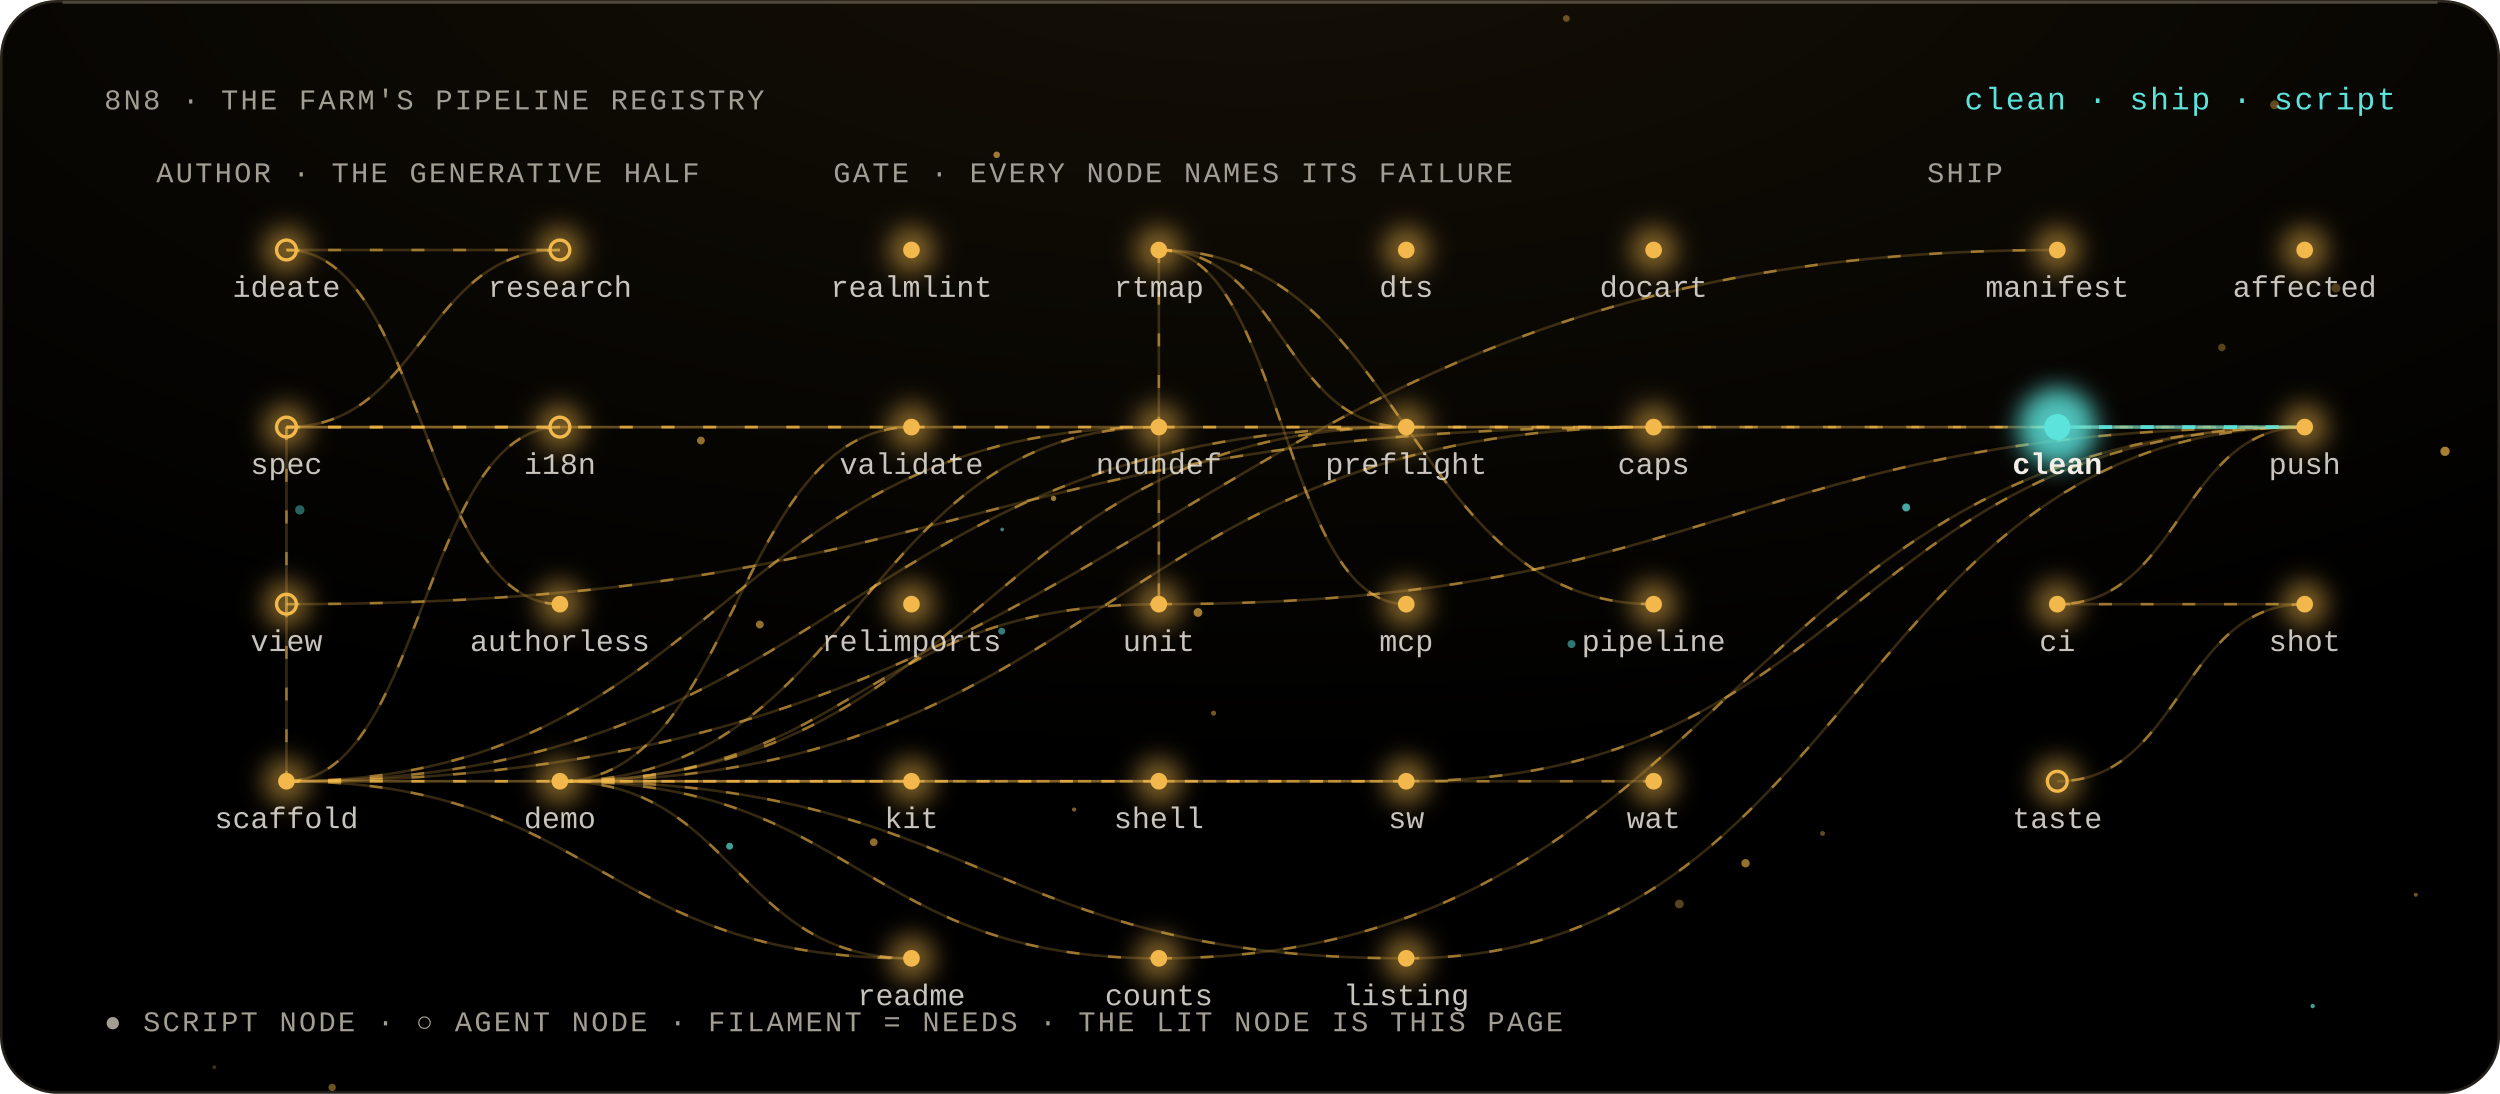
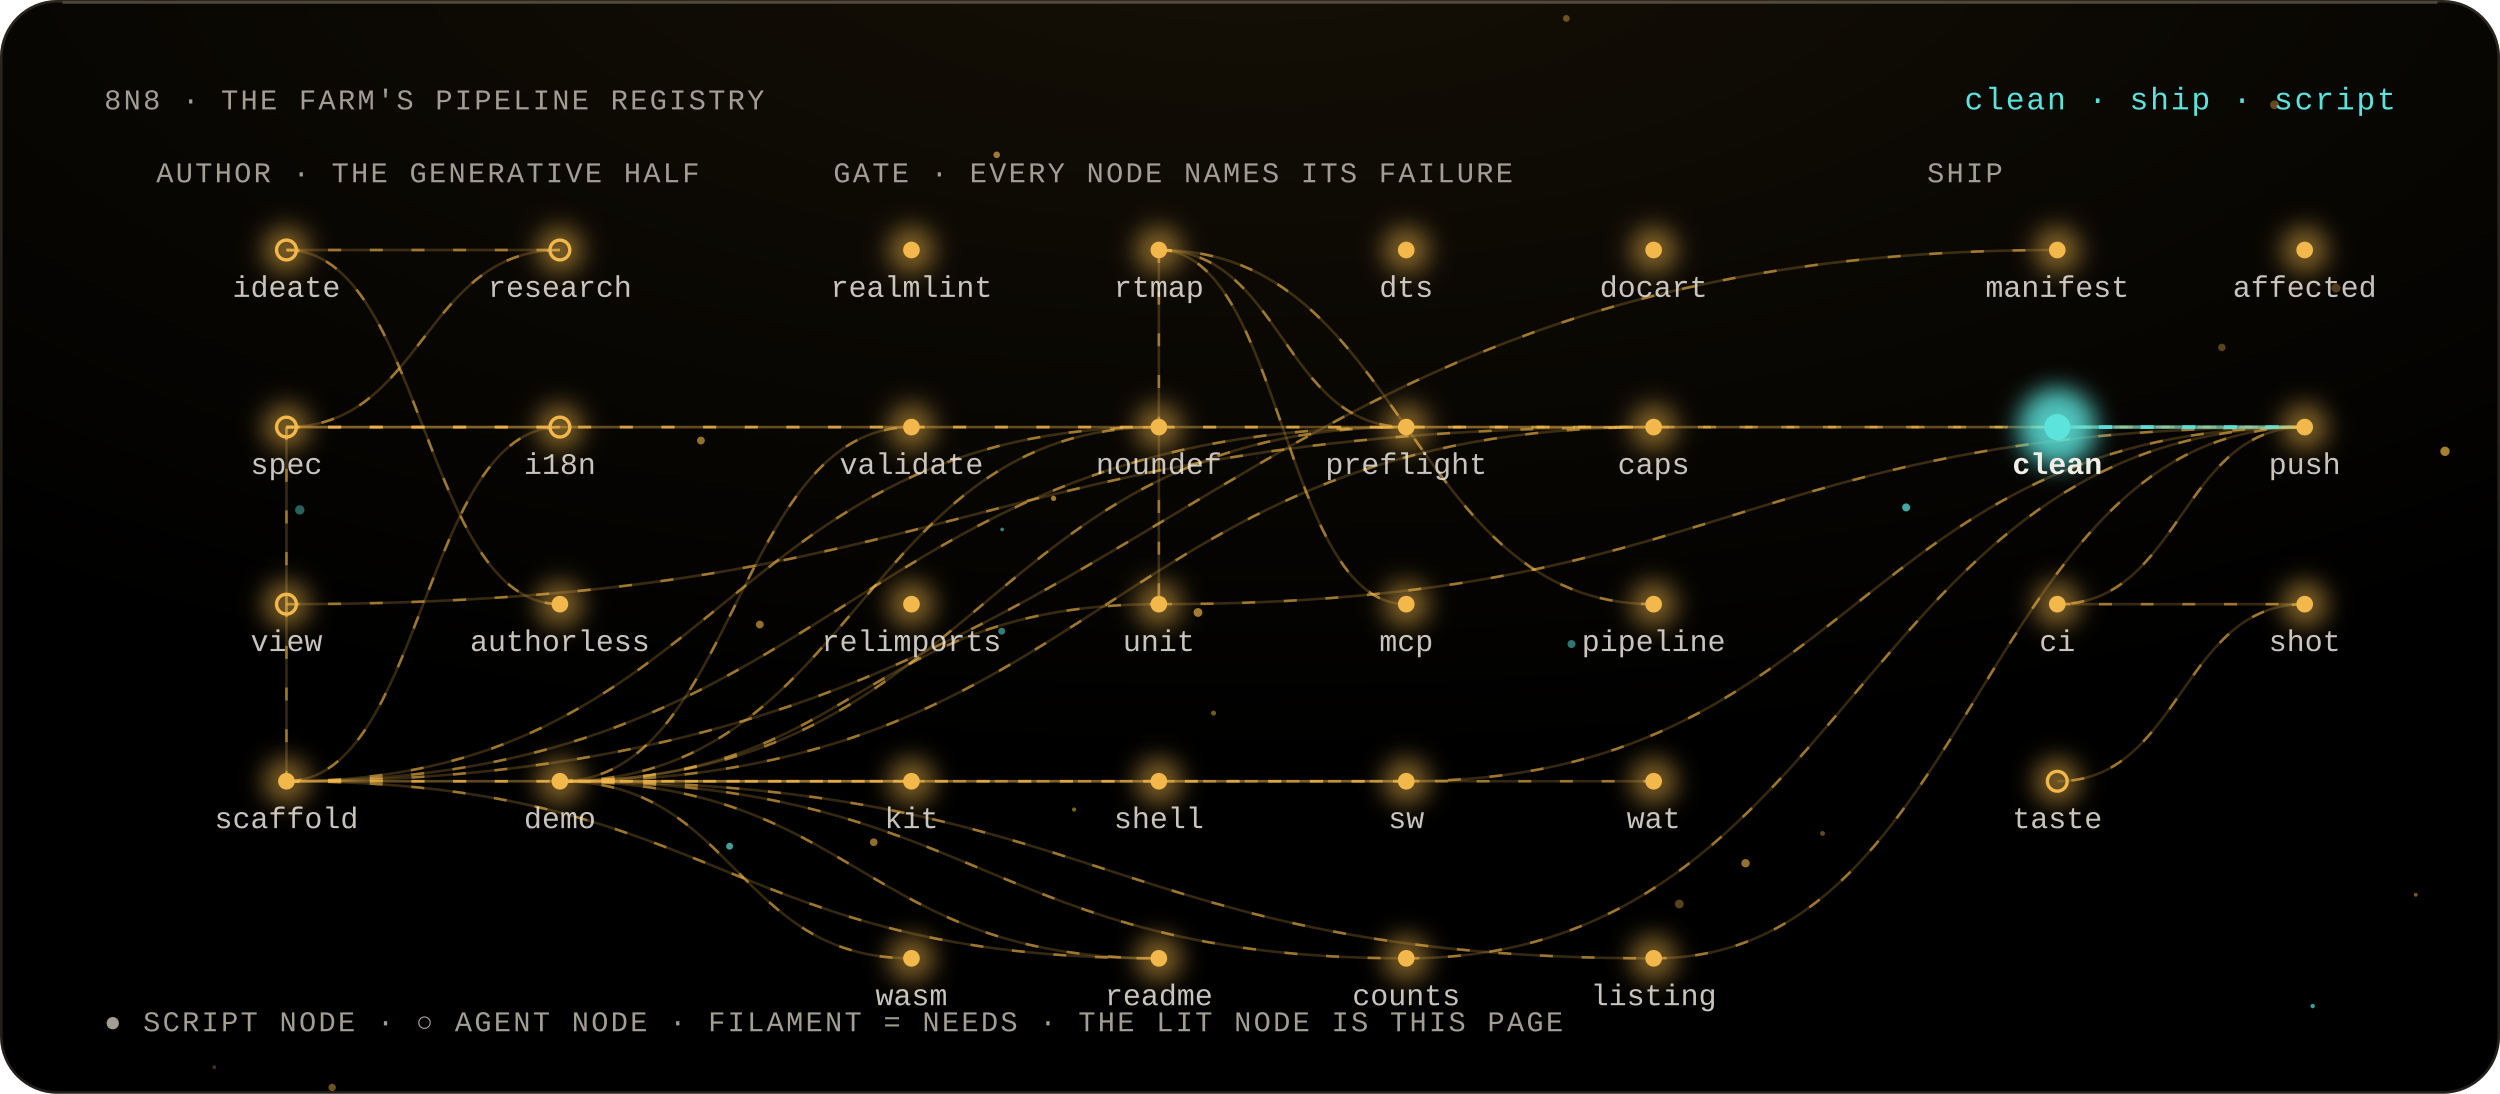
<svg xmlns="http://www.w3.org/2000/svg" viewBox="0 0 960 420" width="960" height="420" role="img" aria-labelledby="t">
  <style>
  text { font-family: 'Geist Mono', ui-monospace, 'Liberation Mono', Menlo, monospace; fill: #F2EEE6; }
  .m { fill: #A39E94; font-size: 11px; letter-spacing: .08em; }
  .l { font-size: 11.5px; }
  .h { font-size: 12px; fill: #5CE4DC; letter-spacing: .06em; }
  .flow { stroke-dasharray: 5 11; animation: flow 3s linear infinite; }
  @keyframes flow { to { stroke-dashoffset: -32; } }
  .breathe { animation: breathe 4.2s ease-in-out infinite; }
  @keyframes breathe { 50% { opacity: .38; } }
  .beat { animation: beat 2.6s ease-in-out infinite; transform-box: fill-box; transform-origin: center; }
  @keyframes beat { 50% { opacity: .55; transform: scale(1.35); } }
  .spin { transform-box: fill-box; transform-origin: center; animation: spin 48s linear infinite; }
  .spin-r { transform-box: fill-box; transform-origin: center; animation: spin 64s linear infinite reverse; }
  @keyframes spin { to { transform: rotate(360deg); } }
  @media (prefers-reduced-motion: reduce) { * { animation: none !important; } }
</style>
  <defs>
    <filter id="bloom" x="-80%" y="-80%" width="260%" height="260%">
      <feGaussianBlur stdDeviation="4.5" />
    </filter>
    <filter id="soft" x="-30%" y="-30%" width="160%" height="160%">
      <feGaussianBlur stdDeviation="1.4" />
    </filter>
    <radialGradient id="key" cx="50%" cy="-10%" r="80%">
      <stop offset="0" stop-color="#F2B84B" stop-opacity=".09" />
      <stop offset="1" stop-color="#F2B84B" stop-opacity="0" />
    </radialGradient>
    <linearGradient id="pair" x1="0" x2="1">
      <stop offset="0" stop-color="#F2B84B" />
      <stop offset="1" stop-color="#5CE4DC" />
    </linearGradient>
  </defs>
  <rect width="960" height="420" rx="22" fill="#000" />
  <rect width="960" height="420" rx="22" fill="url(#key)" />
  <rect x=".5" y=".5" width="959" height="419" rx="21.5" fill="none" stroke="rgba(255,232,196,.14)" />
  <path d="M 24 1 H 936" stroke="rgba(255,238,208,.22)" stroke-width="1" />
  <g>
    <circle cx="644.86" cy="347.13" r="1.69" fill="#F2B84B" opacity="0.36" class="breathe" style="animation-delay:-2.26s" />
    <circle cx="897" cy="110.63" r="1.74" fill="#F2B84B" opacity="0.32" class="breathe" style="animation-delay:-2.49s" />
    <circle cx="466.01" cy="273.85" r="0.98" fill="#F2B84B" opacity="0.47" class="breathe" style="animation-delay:-0.6s" />
    <circle cx="938.88" cy="173.31" r="1.79" fill="#F2B84B" opacity="0.68" class="breathe" style="animation-delay:-3.36s" />
    <circle cx="888.06" cy="386.33" r="0.85" fill="#5CE4DC" opacity="0.68" class="breathe" style="animation-delay:-3.81s" />
    <circle cx="384.83" cy="203.32" r="0.73" fill="#5CE4DC" opacity="0.56" class="breathe" style="animation-delay:-3.98s" />
    <circle cx="127.54" cy="417.58" r="1.42" fill="#F2B84B" opacity="0.45" class="breathe" style="animation-delay:-2.38s" />
    <circle cx="404.56" cy="191.39" r="1.03" fill="#F2B84B" opacity="0.64" class="breathe" style="animation-delay:-3.49s" />
    <circle cx="280.17" cy="324.95" r="1.34" fill="#5CE4DC" opacity="0.7" class="breathe" style="animation-delay:-2.99s" />
    <circle cx="115.12" cy="195.8" r="1.8" fill="#5CE4DC" opacity="0.42" class="breathe" style="animation-delay:-1.63s" />
    <circle cx="82.29" cy="409.82" r="0.75" fill="#F2B84B" opacity="0.27" class="breathe" style="animation-delay:-0.75s" />
    <circle cx="699.85" cy="320.04" r="0.94" fill="#F2B84B" opacity="0.41" class="breathe" style="animation-delay:-1.52s" />
    <circle cx="853.2" cy="133.43" r="1.44" fill="#F2B84B" opacity="0.35" class="breathe" style="animation-delay:-2.4s" />
    <circle cx="873.43" cy="40.25" r="1.69" fill="#F2B84B" opacity="0.39" class="breathe" style="animation-delay:-1.34s" />
    <circle cx="601.47" cy="7.08" r="1.3" fill="#F2B84B" opacity="0.41" class="breathe" style="animation-delay:-2.62s" />
    <circle cx="382.73" cy="59.45" r="1.27" fill="#F2B84B" opacity="0.64" class="breathe" style="animation-delay:-1.32s" />
    <circle cx="291.77" cy="239.82" r="1.51" fill="#F2B84B" opacity="0.6" class="breathe" style="animation-delay:-2.73s" />
    <circle cx="603.46" cy="247.32" r="1.54" fill="#5CE4DC" opacity="0.51" class="breathe" style="animation-delay:-2.6s" />
    <circle cx="412.45" cy="310.86" r="0.81" fill="#F2B84B" opacity="0.52" class="breathe" style="animation-delay:-3.69s" />
    <circle cx="927.65" cy="343.6" r="0.76" fill="#F2B84B" opacity="0.48" class="breathe" style="animation-delay:-0.49s" />
    <circle cx="670.29" cy="331.48" r="1.61" fill="#F2B84B" opacity="0.61" class="breathe" style="animation-delay:-2.16s" />
    <circle cx="731.96" cy="194.86" r="1.54" fill="#5CE4DC" opacity="0.73" class="breathe" style="animation-delay:-2.05s" />
    <circle cx="269.15" cy="169.17" r="1.51" fill="#F2B84B" opacity="0.6" class="breathe" style="animation-delay:-2.75s" />
    <circle cx="335.51" cy="323.41" r="1.49" fill="#F2B84B" opacity="0.59" class="breathe" style="animation-delay:-0.6s" />
    <circle cx="384.66" cy="242.38" r="1.35" fill="#5CE4DC" opacity="0.55" class="breathe" style="animation-delay:-3.64s" />
    <circle cx="460.02" cy="235.19" r="1.69" fill="#F2B84B" opacity="0.66" class="breathe" style="animation-delay:-1.42s" />
  </g>
  <text x="40" y="42" class="m" text-anchor="start">8N8 · THE FARM'S PIPELINE REGISTRY</text>
  <text x="920" y="42" class="h" text-anchor="end">clean · ship · script</text>
  <text x="60" y="70" class="m" text-anchor="start">AUTHOR · THE GENERATIVE HALF</text>
  <text x="320" y="70" class="m" text-anchor="start">GATE · EVERY NODE NAMES ITS FAILURE</text>
  <text x="740" y="70" class="m" text-anchor="start">SHIP</text>
  <path d="M 110 96 C 162.5 96, 162.5 96, 215 96" fill="none" stroke="#F2B84B" stroke-opacity="0.22" stroke-width="1" />
  <path d="M 110 96 C 162.5 96, 162.5 96, 215 96" fill="none" stroke="#F2B84B" stroke-opacity="0.55" stroke-width="1" class="flow" />
  <path d="M 215 96 C 162.5 96, 162.5 164, 110 164" fill="none" stroke="#F2B84B" stroke-opacity="0.22" stroke-width="1" />
  <path d="M 215 96 C 162.5 96, 162.5 164, 110 164" fill="none" stroke="#F2B84B" stroke-opacity="0.55" stroke-width="1" class="flow" />
  <path d="M 110 164 C 162.5 164, 162.5 164, 215 164" fill="none" stroke="#F2B84B" stroke-opacity="0.22" stroke-width="1" />
  <path d="M 110 164 C 162.5 164, 162.5 164, 215 164" fill="none" stroke="#F2B84B" stroke-opacity="0.55" stroke-width="1" class="flow" />
  <path d="M 110 164 C 110 164, 110 232, 110 232" fill="none" stroke="#F2B84B" stroke-opacity="0.22" stroke-width="1" />
  <path d="M 110 164 C 110 164, 110 232, 110 232" fill="none" stroke="#F2B84B" stroke-opacity="0.55" stroke-width="1" class="flow" />
  <path d="M 110 96 C 162.5 96, 162.5 232, 215 232" fill="none" stroke="#F2B84B" stroke-opacity="0.22" stroke-width="1" />
  <path d="M 110 96 C 162.5 96, 162.5 232, 215 232" fill="none" stroke="#F2B84B" stroke-opacity="0.55" stroke-width="1" class="flow" />
  <path d="M 110 232 C 110 232, 110 300, 110 300" fill="none" stroke="#F2B84B" stroke-opacity="0.22" stroke-width="1" />
  <path d="M 110 232 C 110 232, 110 300, 110 300" fill="none" stroke="#F2B84B" stroke-opacity="0.55" stroke-width="1" class="flow" />
  <path d="M 215 164 C 162.5 164, 162.5 300, 110 300" fill="none" stroke="#F2B84B" stroke-opacity="0.22" stroke-width="1" />
  <path d="M 215 164 C 162.5 164, 162.5 300, 110 300" fill="none" stroke="#F2B84B" stroke-opacity="0.55" stroke-width="1" class="flow" />
  <path d="M 110 164 C 230 164, 230 164, 350 164" fill="none" stroke="#F2B84B" stroke-opacity="0.22" stroke-width="1" />
  <path d="M 110 164 C 230 164, 230 164, 350 164" fill="none" stroke="#F2B84B" stroke-opacity="0.55" stroke-width="1" class="flow" />
  <path d="M 215 300 C 282.5 300, 282.5 164, 350 164" fill="none" stroke="#F2B84B" stroke-opacity="0.22" stroke-width="1" />
  <path d="M 215 300 C 282.5 300, 282.5 164, 350 164" fill="none" stroke="#F2B84B" stroke-opacity="0.55" stroke-width="1" class="flow" />
  <path d="M 110 300 C 277.5 300, 277.5 164, 445 164" fill="none" stroke="#F2B84B" stroke-opacity="0.22" stroke-width="1" />
  <path d="M 110 300 C 277.5 300, 277.5 164, 445 164" fill="none" stroke="#F2B84B" stroke-opacity="0.55" stroke-width="1" class="flow" />
  <path d="M 215 300 C 330 300, 330 164, 445 164" fill="none" stroke="#F2B84B" stroke-opacity="0.22" stroke-width="1" />
  <path d="M 215 300 C 330 300, 330 164, 445 164" fill="none" stroke="#F2B84B" stroke-opacity="0.55" stroke-width="1" class="flow" />
  <path d="M 110 300 C 325 300, 325 164, 540 164" fill="none" stroke="#F2B84B" stroke-opacity="0.22" stroke-width="1" />
  <path d="M 110 300 C 325 300, 325 164, 540 164" fill="none" stroke="#F2B84B" stroke-opacity="0.55" stroke-width="1" class="flow" />
  <path d="M 215 300 C 377.5 300, 377.5 164, 540 164" fill="none" stroke="#F2B84B" stroke-opacity="0.22" stroke-width="1" />
  <path d="M 215 300 C 377.5 300, 377.5 164, 540 164" fill="none" stroke="#F2B84B" stroke-opacity="0.55" stroke-width="1" class="flow" />
  <path d="M 445 96 C 492.5 96, 492.5 164, 540 164" fill="none" stroke="#F2B84B" stroke-opacity="0.22" stroke-width="1" />
  <path d="M 445 96 C 492.5 96, 492.5 164, 540 164" fill="none" stroke="#F2B84B" stroke-opacity="0.55" stroke-width="1" class="flow" />
  <path d="M 110 164 C 372.5 164, 372.5 164, 635 164" fill="none" stroke="#F2B84B" stroke-opacity="0.22" stroke-width="1" />
  <path d="M 110 164 C 372.5 164, 372.5 164, 635 164" fill="none" stroke="#F2B84B" stroke-opacity="0.55" stroke-width="1" class="flow" />
  <path d="M 110 232 C 372.5 232, 372.5 164, 635 164" fill="none" stroke="#F2B84B" stroke-opacity="0.22" stroke-width="1" />
  <path d="M 110 232 C 372.5 232, 372.5 164, 635 164" fill="none" stroke="#F2B84B" stroke-opacity="0.55" stroke-width="1" class="flow" />
  <path d="M 215 300 C 425 300, 425 164, 635 164" fill="none" stroke="#F2B84B" stroke-opacity="0.22" stroke-width="1" />
  <path d="M 215 300 C 425 300, 425 164, 635 164" fill="none" stroke="#F2B84B" stroke-opacity="0.55" stroke-width="1" class="flow" />
  <path d="M 215 300 C 330 300, 330 232, 445 232" fill="none" stroke="#F2B84B" stroke-opacity="0.22" stroke-width="1" />
  <path d="M 215 300 C 330 300, 330 232, 445 232" fill="none" stroke="#F2B84B" stroke-opacity="0.55" stroke-width="1" class="flow" />
  <path d="M 445 96 C 445 96, 445 232, 445 232" fill="none" stroke="#F2B84B" stroke-opacity="0.22" stroke-width="1" />
  <path d="M 445 96 C 445 96, 445 232, 445 232" fill="none" stroke="#F2B84B" stroke-opacity="0.55" stroke-width="1" class="flow" />
  <path d="M 445 96 C 492.5 96, 492.5 232, 540 232" fill="none" stroke="#F2B84B" stroke-opacity="0.22" stroke-width="1" />
  <path d="M 445 96 C 492.5 96, 492.5 232, 540 232" fill="none" stroke="#F2B84B" stroke-opacity="0.55" stroke-width="1" class="flow" />
  <path d="M 445 96 C 540 96, 540 232, 635 232" fill="none" stroke="#F2B84B" stroke-opacity="0.22" stroke-width="1" />
  <path d="M 445 96 C 540 96, 540 232, 635 232" fill="none" stroke="#F2B84B" stroke-opacity="0.55" stroke-width="1" class="flow" />
  <path d="M 110 300 C 230 300, 230 300, 350 300" fill="none" stroke="#F2B84B" stroke-opacity="0.22" stroke-width="1" />
  <path d="M 110 300 C 230 300, 230 300, 350 300" fill="none" stroke="#F2B84B" stroke-opacity="0.55" stroke-width="1" class="flow" />
  <path d="M 110 300 C 325 300, 325 300, 540 300" fill="none" stroke="#F2B84B" stroke-opacity="0.22" stroke-width="1" />
  <path d="M 110 300 C 325 300, 325 300, 540 300" fill="none" stroke="#F2B84B" stroke-opacity="0.55" stroke-width="1" class="flow" />
  <path d="M 215 300 C 377.5 300, 377.5 300, 540 300" fill="none" stroke="#F2B84B" stroke-opacity="0.22" stroke-width="1" />
  <path d="M 215 300 C 377.5 300, 377.5 300, 540 300" fill="none" stroke="#F2B84B" stroke-opacity="0.55" stroke-width="1" class="flow" />
  <path d="M 215 300 C 425 300, 425 300, 635 300" fill="none" stroke="#F2B84B" stroke-opacity="0.22" stroke-width="1" />
  <path d="M 215 300 C 425 300, 425 300, 635 300" fill="none" stroke="#F2B84B" stroke-opacity="0.55" stroke-width="1" class="flow" />
-   <path d="M 110 300 C 230 300, 230 368, 350 368" fill="none" stroke="#F2B84B" stroke-opacity="0.22" stroke-width="1" />
-   <path d="M 110 300 C 230 300, 230 368, 350 368" fill="none" stroke="#F2B84B" stroke-opacity="0.55" stroke-width="1" class="flow" />
  <path d="M 215 300 C 282.5 300, 282.5 368, 350 368" fill="none" stroke="#F2B84B" stroke-opacity="0.22" stroke-width="1" />
  <path d="M 215 300 C 282.5 300, 282.5 368, 350 368" fill="none" stroke="#F2B84B" stroke-opacity="0.55" stroke-width="1" class="flow" />
+   <path d="M 110 300 C 277.5 300, 277.5 368, 445 368" fill="none" stroke="#F2B84B" stroke-opacity="0.22" stroke-width="1" />
+   <path d="M 110 300 C 277.5 300, 277.5 368, 445 368" fill="none" stroke="#F2B84B" stroke-opacity="0.55" stroke-width="1" class="flow" />
  <path d="M 215 300 C 330 300, 330 368, 445 368" fill="none" stroke="#F2B84B" stroke-opacity="0.22" stroke-width="1" />
  <path d="M 215 300 C 330 300, 330 368, 445 368" fill="none" stroke="#F2B84B" stroke-opacity="0.55" stroke-width="1" class="flow" />
  <path d="M 215 300 C 377.5 300, 377.5 368, 540 368" fill="none" stroke="#F2B84B" stroke-opacity="0.22" stroke-width="1" />
  <path d="M 215 300 C 377.5 300, 377.5 368, 540 368" fill="none" stroke="#F2B84B" stroke-opacity="0.55" stroke-width="1" class="flow" />
+   <path d="M 215 300 C 425 300, 425 368, 635 368" fill="none" stroke="#F2B84B" stroke-opacity="0.22" stroke-width="1" />
+   <path d="M 215 300 C 425 300, 425 368, 635 368" fill="none" stroke="#F2B84B" stroke-opacity="0.55" stroke-width="1" class="flow" />
  <path d="M 110 300 C 450 300, 450 96, 790 96" fill="none" stroke="#F2B84B" stroke-opacity="0.22" stroke-width="1" />
  <path d="M 110 300 C 450 300, 450 96, 790 96" fill="none" stroke="#F2B84B" stroke-opacity="0.55" stroke-width="1" class="flow" />
  <path d="M 350 164 C 617.5 164, 617.5 164, 885 164" fill="none" stroke="#F2B84B" stroke-opacity="0.22" stroke-width="1" />
  <path d="M 350 164 C 617.5 164, 617.5 164, 885 164" fill="none" stroke="#F2B84B" stroke-opacity="0.55" stroke-width="1" class="flow" />
  <path d="M 540 164 C 712.5 164, 712.5 164, 885 164" fill="none" stroke="#F2B84B" stroke-opacity="0.22" stroke-width="1" />
  <path d="M 540 164 C 712.5 164, 712.5 164, 885 164" fill="none" stroke="#F2B84B" stroke-opacity="0.55" stroke-width="1" class="flow" />
  <path d="M 445 232 C 665 232, 665 164, 885 164" fill="none" stroke="#F2B84B" stroke-opacity="0.22" stroke-width="1" />
  <path d="M 445 232 C 665 232, 665 164, 885 164" fill="none" stroke="#F2B84B" stroke-opacity="0.55" stroke-width="1" class="flow" />
  <path d="M 540 300 C 712.5 300, 712.5 164, 885 164" fill="none" stroke="#F2B84B" stroke-opacity="0.22" stroke-width="1" />
  <path d="M 540 300 C 712.5 300, 712.5 164, 885 164" fill="none" stroke="#F2B84B" stroke-opacity="0.55" stroke-width="1" class="flow" />
-   <path d="M 445 368 C 665 368, 665 164, 885 164" fill="none" stroke="#F2B84B" stroke-opacity="0.22" stroke-width="1" />
-   <path d="M 445 368 C 665 368, 665 164, 885 164" fill="none" stroke="#F2B84B" stroke-opacity="0.55" stroke-width="1" class="flow" />
  <path d="M 540 368 C 712.5 368, 712.5 164, 885 164" fill="none" stroke="#F2B84B" stroke-opacity="0.22" stroke-width="1" />
  <path d="M 540 368 C 712.5 368, 712.5 164, 885 164" fill="none" stroke="#F2B84B" stroke-opacity="0.55" stroke-width="1" class="flow" />
+   <path d="M 635 368 C 760 368, 760 164, 885 164" fill="none" stroke="#F2B84B" stroke-opacity="0.22" stroke-width="1" />
+   <path d="M 635 368 C 760 368, 760 164, 885 164" fill="none" stroke="#F2B84B" stroke-opacity="0.55" stroke-width="1" class="flow" />
  <path d="M 790 164 C 837.5 164, 837.5 164, 885 164" fill="none" stroke="#5CE4DC" stroke-opacity="0.55" stroke-width="1.4" />
  <path d="M 790 164 C 837.5 164, 837.5 164, 885 164" fill="none" stroke="#5CE4DC" stroke-opacity="0.95" stroke-width="1.4" class="flow" />
  <path d="M 885 164 C 837.5 164, 837.5 232, 790 232" fill="none" stroke="#F2B84B" stroke-opacity="0.22" stroke-width="1" />
  <path d="M 885 164 C 837.5 164, 837.5 232, 790 232" fill="none" stroke="#F2B84B" stroke-opacity="0.55" stroke-width="1" class="flow" />
  <path d="M 790 232 C 837.5 232, 837.5 232, 885 232" fill="none" stroke="#F2B84B" stroke-opacity="0.22" stroke-width="1" />
  <path d="M 790 232 C 837.5 232, 837.5 232, 885 232" fill="none" stroke="#F2B84B" stroke-opacity="0.55" stroke-width="1" class="flow" />
  <path d="M 885 232 C 837.5 232, 837.5 300, 790 300" fill="none" stroke="#F2B84B" stroke-opacity="0.22" stroke-width="1" />
  <path d="M 885 232 C 837.5 232, 837.5 300, 790 300" fill="none" stroke="#F2B84B" stroke-opacity="0.55" stroke-width="1" class="flow" />
  <g>
    <circle cx="110" cy="96" r="9" fill="#F2B84B" opacity="0.5" filter="url(#bloom)" class="breathe" style="animation-delay:-2.5s" />
    <circle cx="110" cy="96" r="3.8" fill="none" stroke="#F2B84B" stroke-width="1.3" />
  </g>
  <text x="110" y="114" class="l" text-anchor="middle" fill="#F2EEE6" fill-opacity=".82">ideate</text>
  <g>
    <circle cx="215" cy="96" r="9" fill="#F2B84B" opacity="0.5" filter="url(#bloom)" class="breathe" style="animation-delay:-3.59s" />
    <circle cx="215" cy="96" r="3.8" fill="none" stroke="#F2B84B" stroke-width="1.3" />
  </g>
  <text x="215" y="114" class="l" text-anchor="middle" fill="#F2EEE6" fill-opacity=".82">research</text>
  <g>
    <circle cx="110" cy="164" r="9" fill="#F2B84B" opacity="0.5" filter="url(#bloom)" class="breathe" style="animation-delay:-2.69s" />
    <circle cx="110" cy="164" r="3.8" fill="none" stroke="#F2B84B" stroke-width="1.3" />
  </g>
  <text x="110" y="182" class="l" text-anchor="middle" fill="#F2EEE6" fill-opacity=".82">spec</text>
  <g>
    <circle cx="215" cy="164" r="9" fill="#F2B84B" opacity="0.5" filter="url(#bloom)" class="breathe" style="animation-delay:-3.31s" />
    <circle cx="215" cy="164" r="3.8" fill="none" stroke="#F2B84B" stroke-width="1.3" />
  </g>
  <text x="215" y="182" class="l" text-anchor="middle" fill="#F2EEE6" fill-opacity=".82">i18n</text>
  <g>
    <circle cx="110" cy="232" r="9" fill="#F2B84B" opacity="0.5" filter="url(#bloom)" class="breathe" style="animation-delay:-0.91s" />
    <circle cx="110" cy="232" r="3.8" fill="none" stroke="#F2B84B" stroke-width="1.3" />
  </g>
  <text x="110" y="250" class="l" text-anchor="middle" fill="#F2EEE6" fill-opacity=".82">view</text>
  <g>
    <circle cx="215" cy="232" r="9" fill="#F2B84B" opacity="0.5" filter="url(#bloom)" class="breathe" style="animation-delay:-2.15s" />
    <circle cx="215" cy="232" r="3.2" fill="#F2B84B" />
  </g>
  <text x="215" y="250" class="l" text-anchor="middle" fill="#F2EEE6" fill-opacity=".82">authorless</text>
  <g>
    <circle cx="110" cy="300" r="9" fill="#F2B84B" opacity="0.5" filter="url(#bloom)" class="breathe" style="animation-delay:-2.24s" />
    <circle cx="110" cy="300" r="3.2" fill="#F2B84B" />
  </g>
  <text x="110" y="318" class="l" text-anchor="middle" fill="#F2EEE6" fill-opacity=".82">scaffold</text>
  <g>
    <circle cx="215" cy="300" r="9" fill="#F2B84B" opacity="0.5" filter="url(#bloom)" class="breathe" style="animation-delay:-3.8s" />
    <circle cx="215" cy="300" r="3.2" fill="#F2B84B" />
  </g>
  <text x="215" y="318" class="l" text-anchor="middle" fill="#F2EEE6" fill-opacity=".82">demo</text>
  <g>
    <circle cx="350" cy="96" r="9" fill="#F2B84B" opacity="0.5" filter="url(#bloom)" class="breathe" style="animation-delay:-3.74s" />
    <circle cx="350" cy="96" r="3.2" fill="#F2B84B" />
  </g>
  <text x="350" y="114" class="l" text-anchor="middle" fill="#F2EEE6" fill-opacity=".82">realmlint</text>
  <g>
    <circle cx="445" cy="96" r="9" fill="#F2B84B" opacity="0.5" filter="url(#bloom)" class="breathe" style="animation-delay:-1.05s" />
    <circle cx="445" cy="96" r="3.2" fill="#F2B84B" />
  </g>
  <text x="445" y="114" class="l" text-anchor="middle" fill="#F2EEE6" fill-opacity=".82">rtmap</text>
  <g>
    <circle cx="540" cy="96" r="9" fill="#F2B84B" opacity="0.5" filter="url(#bloom)" class="breathe" style="animation-delay:-0.56s" />
    <circle cx="540" cy="96" r="3.2" fill="#F2B84B" />
  </g>
  <text x="540" y="114" class="l" text-anchor="middle" fill="#F2EEE6" fill-opacity=".82">dts</text>
  <g>
    <circle cx="635" cy="96" r="9" fill="#F2B84B" opacity="0.5" filter="url(#bloom)" class="breathe" style="animation-delay:-2.37s" />
    <circle cx="635" cy="96" r="3.2" fill="#F2B84B" />
  </g>
  <text x="635" y="114" class="l" text-anchor="middle" fill="#F2EEE6" fill-opacity=".82">docart</text>
  <g>
    <circle cx="350" cy="164" r="9" fill="#F2B84B" opacity="0.5" filter="url(#bloom)" class="breathe" style="animation-delay:-3.75s" />
    <circle cx="350" cy="164" r="3.2" fill="#F2B84B" />
  </g>
  <text x="350" y="182" class="l" text-anchor="middle" fill="#F2EEE6" fill-opacity=".82">validate</text>
  <g>
    <circle cx="445" cy="164" r="9" fill="#F2B84B" opacity="0.5" filter="url(#bloom)" class="breathe" style="animation-delay:-1.01s" />
    <circle cx="445" cy="164" r="3.2" fill="#F2B84B" />
  </g>
  <text x="445" y="182" class="l" text-anchor="middle" fill="#F2EEE6" fill-opacity=".82">noundef</text>
  <g>
    <circle cx="540" cy="164" r="9" fill="#F2B84B" opacity="0.5" filter="url(#bloom)" class="breathe" style="animation-delay:-1.94s" />
    <circle cx="540" cy="164" r="3.2" fill="#F2B84B" />
  </g>
  <text x="540" y="182" class="l" text-anchor="middle" fill="#F2EEE6" fill-opacity=".82">preflight</text>
  <g>
    <circle cx="635" cy="164" r="9" fill="#F2B84B" opacity="0.5" filter="url(#bloom)" class="breathe" style="animation-delay:-2.61s" />
    <circle cx="635" cy="164" r="3.2" fill="#F2B84B" />
  </g>
  <text x="635" y="182" class="l" text-anchor="middle" fill="#F2EEE6" fill-opacity=".82">caps</text>
  <g>
    <circle cx="350" cy="232" r="9" fill="#F2B84B" opacity="0.5" filter="url(#bloom)" class="breathe" style="animation-delay:-1.76s" />
    <circle cx="350" cy="232" r="3.2" fill="#F2B84B" />
  </g>
  <text x="350" y="250" class="l" text-anchor="middle" fill="#F2EEE6" fill-opacity=".82">relimports</text>
  <g>
    <circle cx="445" cy="232" r="9" fill="#F2B84B" opacity="0.5" filter="url(#bloom)" class="breathe" style="animation-delay:-0.58s" />
    <circle cx="445" cy="232" r="3.2" fill="#F2B84B" />
  </g>
  <text x="445" y="250" class="l" text-anchor="middle" fill="#F2EEE6" fill-opacity=".82">unit</text>
  <g>
    <circle cx="540" cy="232" r="9" fill="#F2B84B" opacity="0.5" filter="url(#bloom)" class="breathe" style="animation-delay:-1.04s" />
    <circle cx="540" cy="232" r="3.2" fill="#F2B84B" />
  </g>
  <text x="540" y="250" class="l" text-anchor="middle" fill="#F2EEE6" fill-opacity=".82">mcp</text>
  <g>
    <circle cx="635" cy="232" r="9" fill="#F2B84B" opacity="0.5" filter="url(#bloom)" class="breathe" style="animation-delay:-3.97s" />
    <circle cx="635" cy="232" r="3.2" fill="#F2B84B" />
  </g>
  <text x="635" y="250" class="l" text-anchor="middle" fill="#F2EEE6" fill-opacity=".82">pipeline</text>
  <g>
    <circle cx="350" cy="300" r="9" fill="#F2B84B" opacity="0.5" filter="url(#bloom)" class="breathe" style="animation-delay:-3.91s" />
    <circle cx="350" cy="300" r="3.2" fill="#F2B84B" />
  </g>
  <text x="350" y="318" class="l" text-anchor="middle" fill="#F2EEE6" fill-opacity=".82">kit</text>
  <g>
    <circle cx="445" cy="300" r="9" fill="#F2B84B" opacity="0.5" filter="url(#bloom)" class="breathe" style="animation-delay:-1.65s" />
    <circle cx="445" cy="300" r="3.2" fill="#F2B84B" />
  </g>
  <text x="445" y="318" class="l" text-anchor="middle" fill="#F2EEE6" fill-opacity=".82">shell</text>
  <g>
    <circle cx="540" cy="300" r="9" fill="#F2B84B" opacity="0.5" filter="url(#bloom)" class="breathe" style="animation-delay:-3.41s" />
    <circle cx="540" cy="300" r="3.2" fill="#F2B84B" />
  </g>
  <text x="540" y="318" class="l" text-anchor="middle" fill="#F2EEE6" fill-opacity=".82">sw</text>
  <g>
    <circle cx="635" cy="300" r="9" fill="#F2B84B" opacity="0.5" filter="url(#bloom)" class="breathe" style="animation-delay:-3.2s" />
    <circle cx="635" cy="300" r="3.2" fill="#F2B84B" />
  </g>
  <text x="635" y="318" class="l" text-anchor="middle" fill="#F2EEE6" fill-opacity=".82">wat</text>
  <g>
    <circle cx="350" cy="368" r="9" fill="#F2B84B" opacity="0.5" filter="url(#bloom)" class="breathe" style="animation-delay:-0.54s" />
    <circle cx="350" cy="368" r="3.2" fill="#F2B84B" />
  </g>
-   <text x="350" y="386" class="l" text-anchor="middle" fill="#F2EEE6" fill-opacity=".82">readme</text>
+   <text x="350" y="386" class="l" text-anchor="middle" fill="#F2EEE6" fill-opacity=".82">wasm</text>
  <g>
    <circle cx="445" cy="368" r="9" fill="#F2B84B" opacity="0.5" filter="url(#bloom)" class="breathe" style="animation-delay:-0.55s" />
    <circle cx="445" cy="368" r="3.2" fill="#F2B84B" />
  </g>
-   <text x="445" y="386" class="l" text-anchor="middle" fill="#F2EEE6" fill-opacity=".82">counts</text>
+   <text x="445" y="386" class="l" text-anchor="middle" fill="#F2EEE6" fill-opacity=".82">readme</text>
  <g>
    <circle cx="540" cy="368" r="9" fill="#F2B84B" opacity="0.5" filter="url(#bloom)" class="breathe" style="animation-delay:-3.7s" />
    <circle cx="540" cy="368" r="3.2" fill="#F2B84B" />
  </g>
-   <text x="540" y="386" class="l" text-anchor="middle" fill="#F2EEE6" fill-opacity=".82">listing</text>
-   <g>
-     <circle cx="790" cy="96" r="9" fill="#F2B84B" opacity="0.5" filter="url(#bloom)" class="breathe" style="animation-delay:-3.68s" />
+   <text x="540" y="386" class="l" text-anchor="middle" fill="#F2EEE6" fill-opacity=".82">counts</text>
+   <g>
+     <circle cx="635" cy="368" r="9" fill="#F2B84B" opacity="0.5" filter="url(#bloom)" class="breathe" style="animation-delay:-3.68s" />
+     <circle cx="635" cy="368" r="3.2" fill="#F2B84B" />
+   </g>
+   <text x="635" y="386" class="l" text-anchor="middle" fill="#F2EEE6" fill-opacity=".82">listing</text>
+   <g>
+     <circle cx="790" cy="96" r="9" fill="#F2B84B" opacity="0.5" filter="url(#bloom)" class="breathe" style="animation-delay:-3.47s" />
    <circle cx="790" cy="96" r="3.2" fill="#F2B84B" />
  </g>
  <text x="790" y="114" class="l" text-anchor="middle" fill="#F2EEE6" fill-opacity=".82">manifest</text>
  <g>
-     <circle cx="885" cy="96" r="9" fill="#F2B84B" opacity="0.5" filter="url(#bloom)" class="breathe" style="animation-delay:-3.47s" />
+     <circle cx="885" cy="96" r="9" fill="#F2B84B" opacity="0.5" filter="url(#bloom)" class="breathe" style="animation-delay:-3.63s" />
    <circle cx="885" cy="96" r="3.2" fill="#F2B84B" />
  </g>
  <text x="885" y="114" class="l" text-anchor="middle" fill="#F2EEE6" fill-opacity=".82">affected</text>
  <g>
-     <circle cx="790" cy="164" r="15" fill="#5CE4DC" opacity="0.85" filter="url(#bloom)" class="beat" style="animation-delay:-3.63s" />
+     <circle cx="790" cy="164" r="15" fill="#5CE4DC" opacity="0.85" filter="url(#bloom)" class="beat" style="animation-delay:-0.58s" />
    <circle cx="790" cy="164" r="5" fill="#5CE4DC" />
  </g>
  <text x="790" y="182" class="l" text-anchor="middle" fill="#5CE4DC" font-weight="700">clean</text>
  <g>
-     <circle cx="885" cy="164" r="9" fill="#F2B84B" opacity="0.5" filter="url(#bloom)" class="breathe" style="animation-delay:-0.58s" />
+     <circle cx="885" cy="164" r="9" fill="#F2B84B" opacity="0.5" filter="url(#bloom)" class="breathe" style="animation-delay:-0.1s" />
    <circle cx="885" cy="164" r="3.2" fill="#F2B84B" />
  </g>
  <text x="885" y="182" class="l" text-anchor="middle" fill="#F2EEE6" fill-opacity=".82">push</text>
  <g>
-     <circle cx="790" cy="232" r="9" fill="#F2B84B" opacity="0.5" filter="url(#bloom)" class="breathe" style="animation-delay:-0.1s" />
+     <circle cx="790" cy="232" r="9" fill="#F2B84B" opacity="0.5" filter="url(#bloom)" class="breathe" style="animation-delay:-1.6s" />
    <circle cx="790" cy="232" r="3.2" fill="#F2B84B" />
  </g>
  <text x="790" y="250" class="l" text-anchor="middle" fill="#F2EEE6" fill-opacity=".82">ci</text>
  <g>
-     <circle cx="885" cy="232" r="9" fill="#F2B84B" opacity="0.5" filter="url(#bloom)" class="breathe" style="animation-delay:-1.6s" />
+     <circle cx="885" cy="232" r="9" fill="#F2B84B" opacity="0.5" filter="url(#bloom)" class="breathe" style="animation-delay:-1.94s" />
    <circle cx="885" cy="232" r="3.2" fill="#F2B84B" />
  </g>
  <text x="885" y="250" class="l" text-anchor="middle" fill="#F2EEE6" fill-opacity=".82">shot</text>
  <g>
-     <circle cx="790" cy="300" r="9" fill="#F2B84B" opacity="0.5" filter="url(#bloom)" class="breathe" style="animation-delay:-1.94s" />
+     <circle cx="790" cy="300" r="9" fill="#F2B84B" opacity="0.5" filter="url(#bloom)" class="breathe" style="animation-delay:-2.47s" />
    <circle cx="790" cy="300" r="3.8" fill="none" stroke="#F2B84B" stroke-width="1.3" />
  </g>
  <text x="790" y="318" class="l" text-anchor="middle" fill="#F2EEE6" fill-opacity=".82">taste</text>
  <text x="40" y="396" class="m" text-anchor="start">● SCRIPT NODE  ·  ○ AGENT NODE  ·  FILAMENT = NEEDS  ·  THE LIT NODE IS THIS PAGE</text>
</svg>
